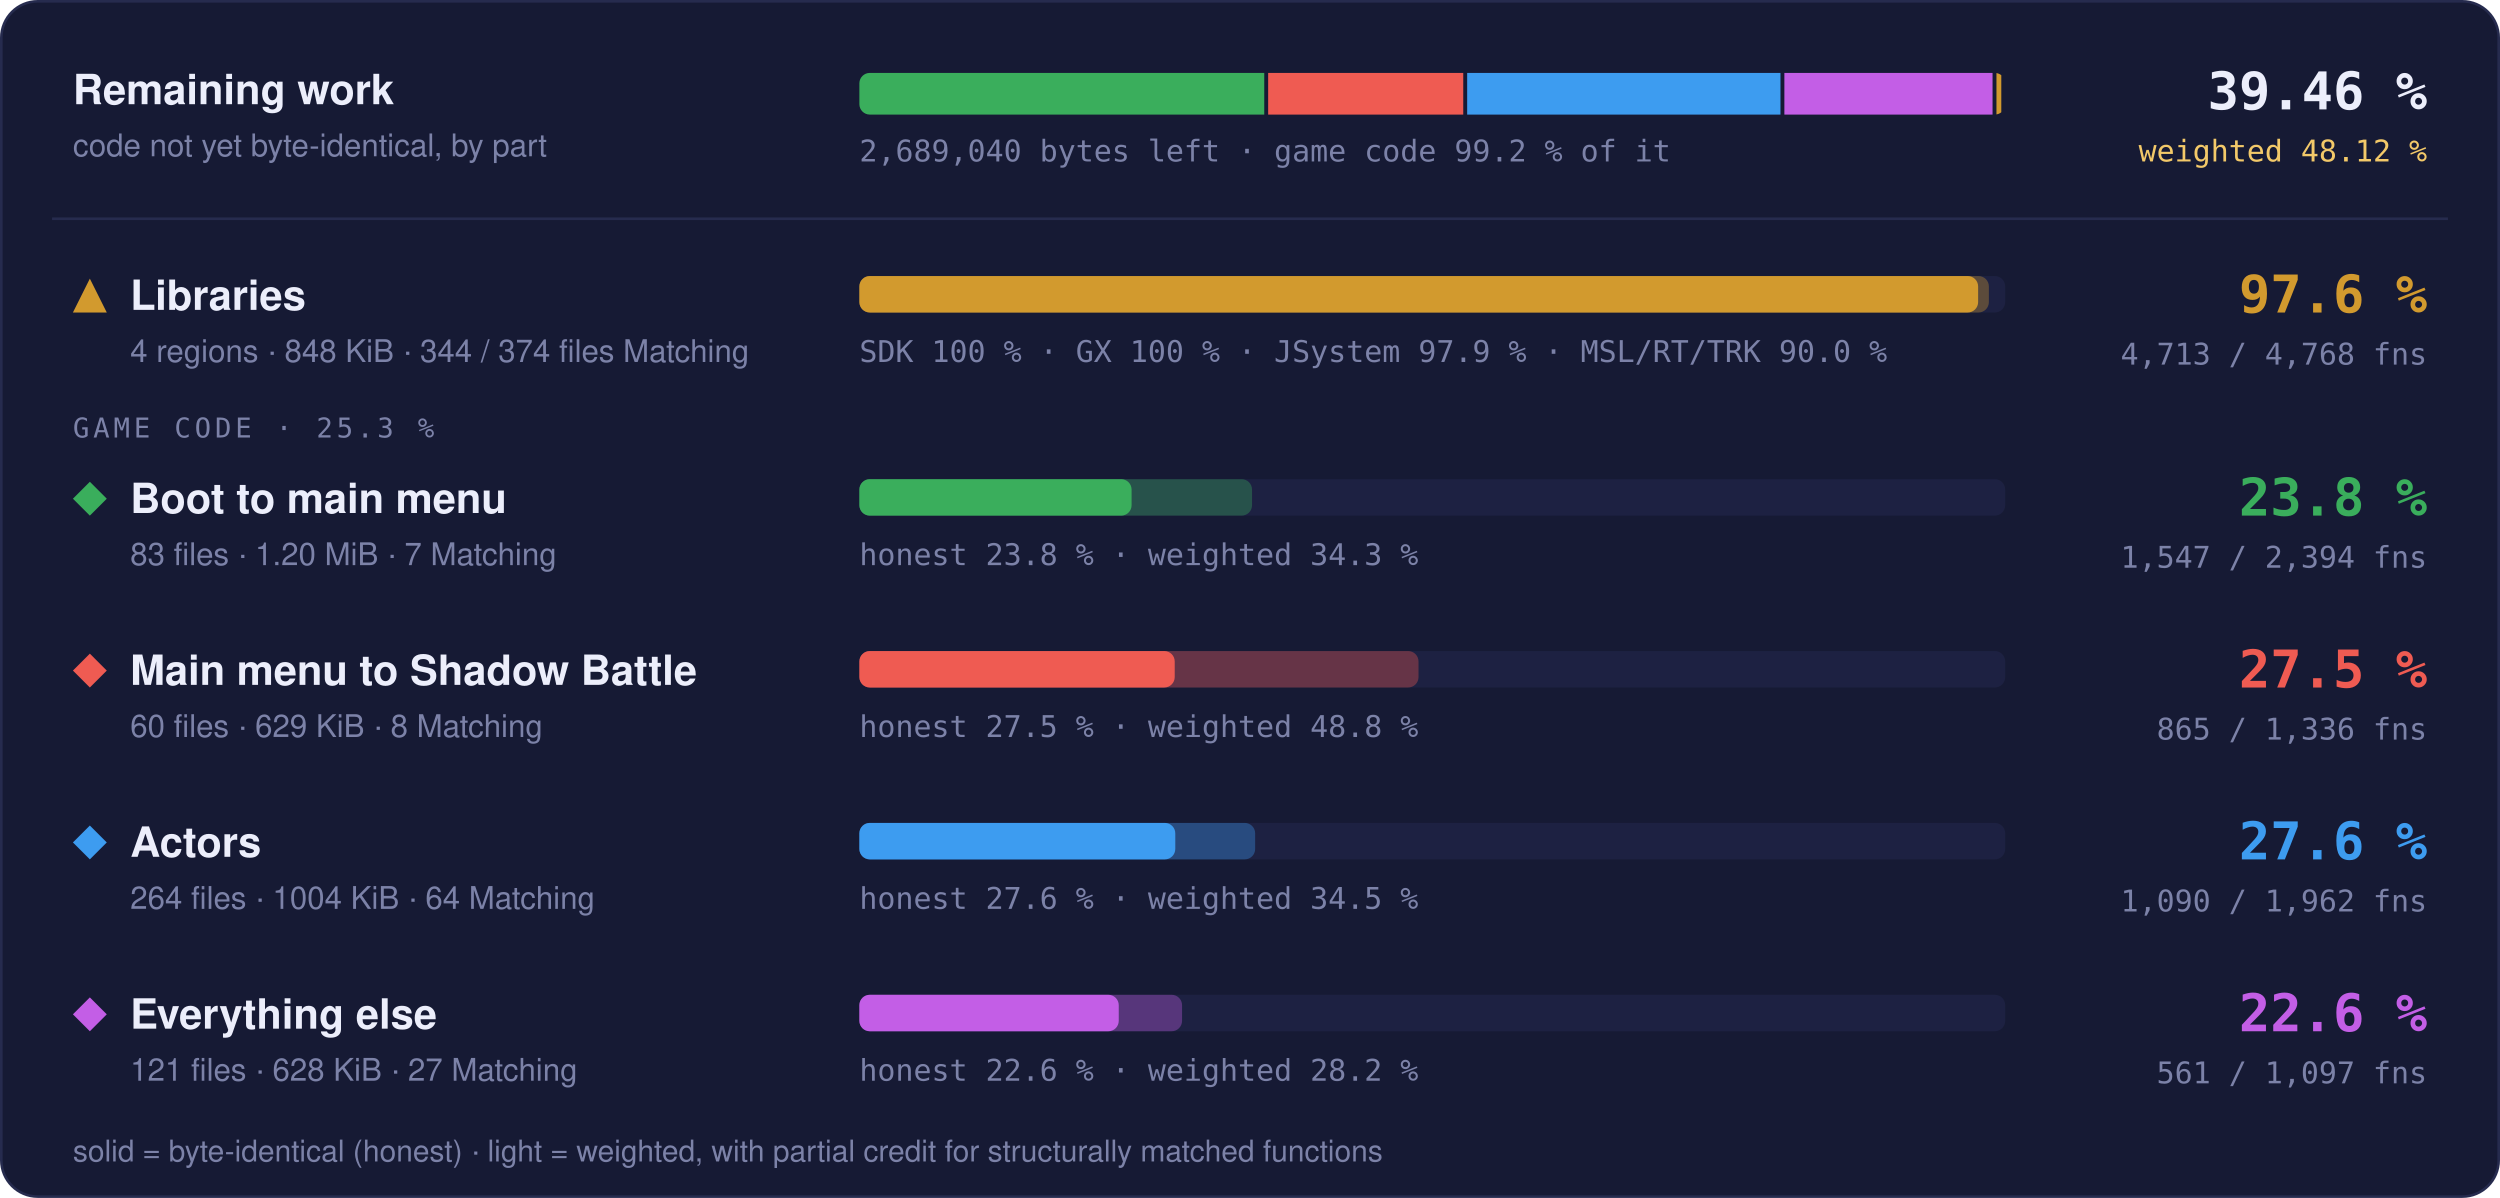
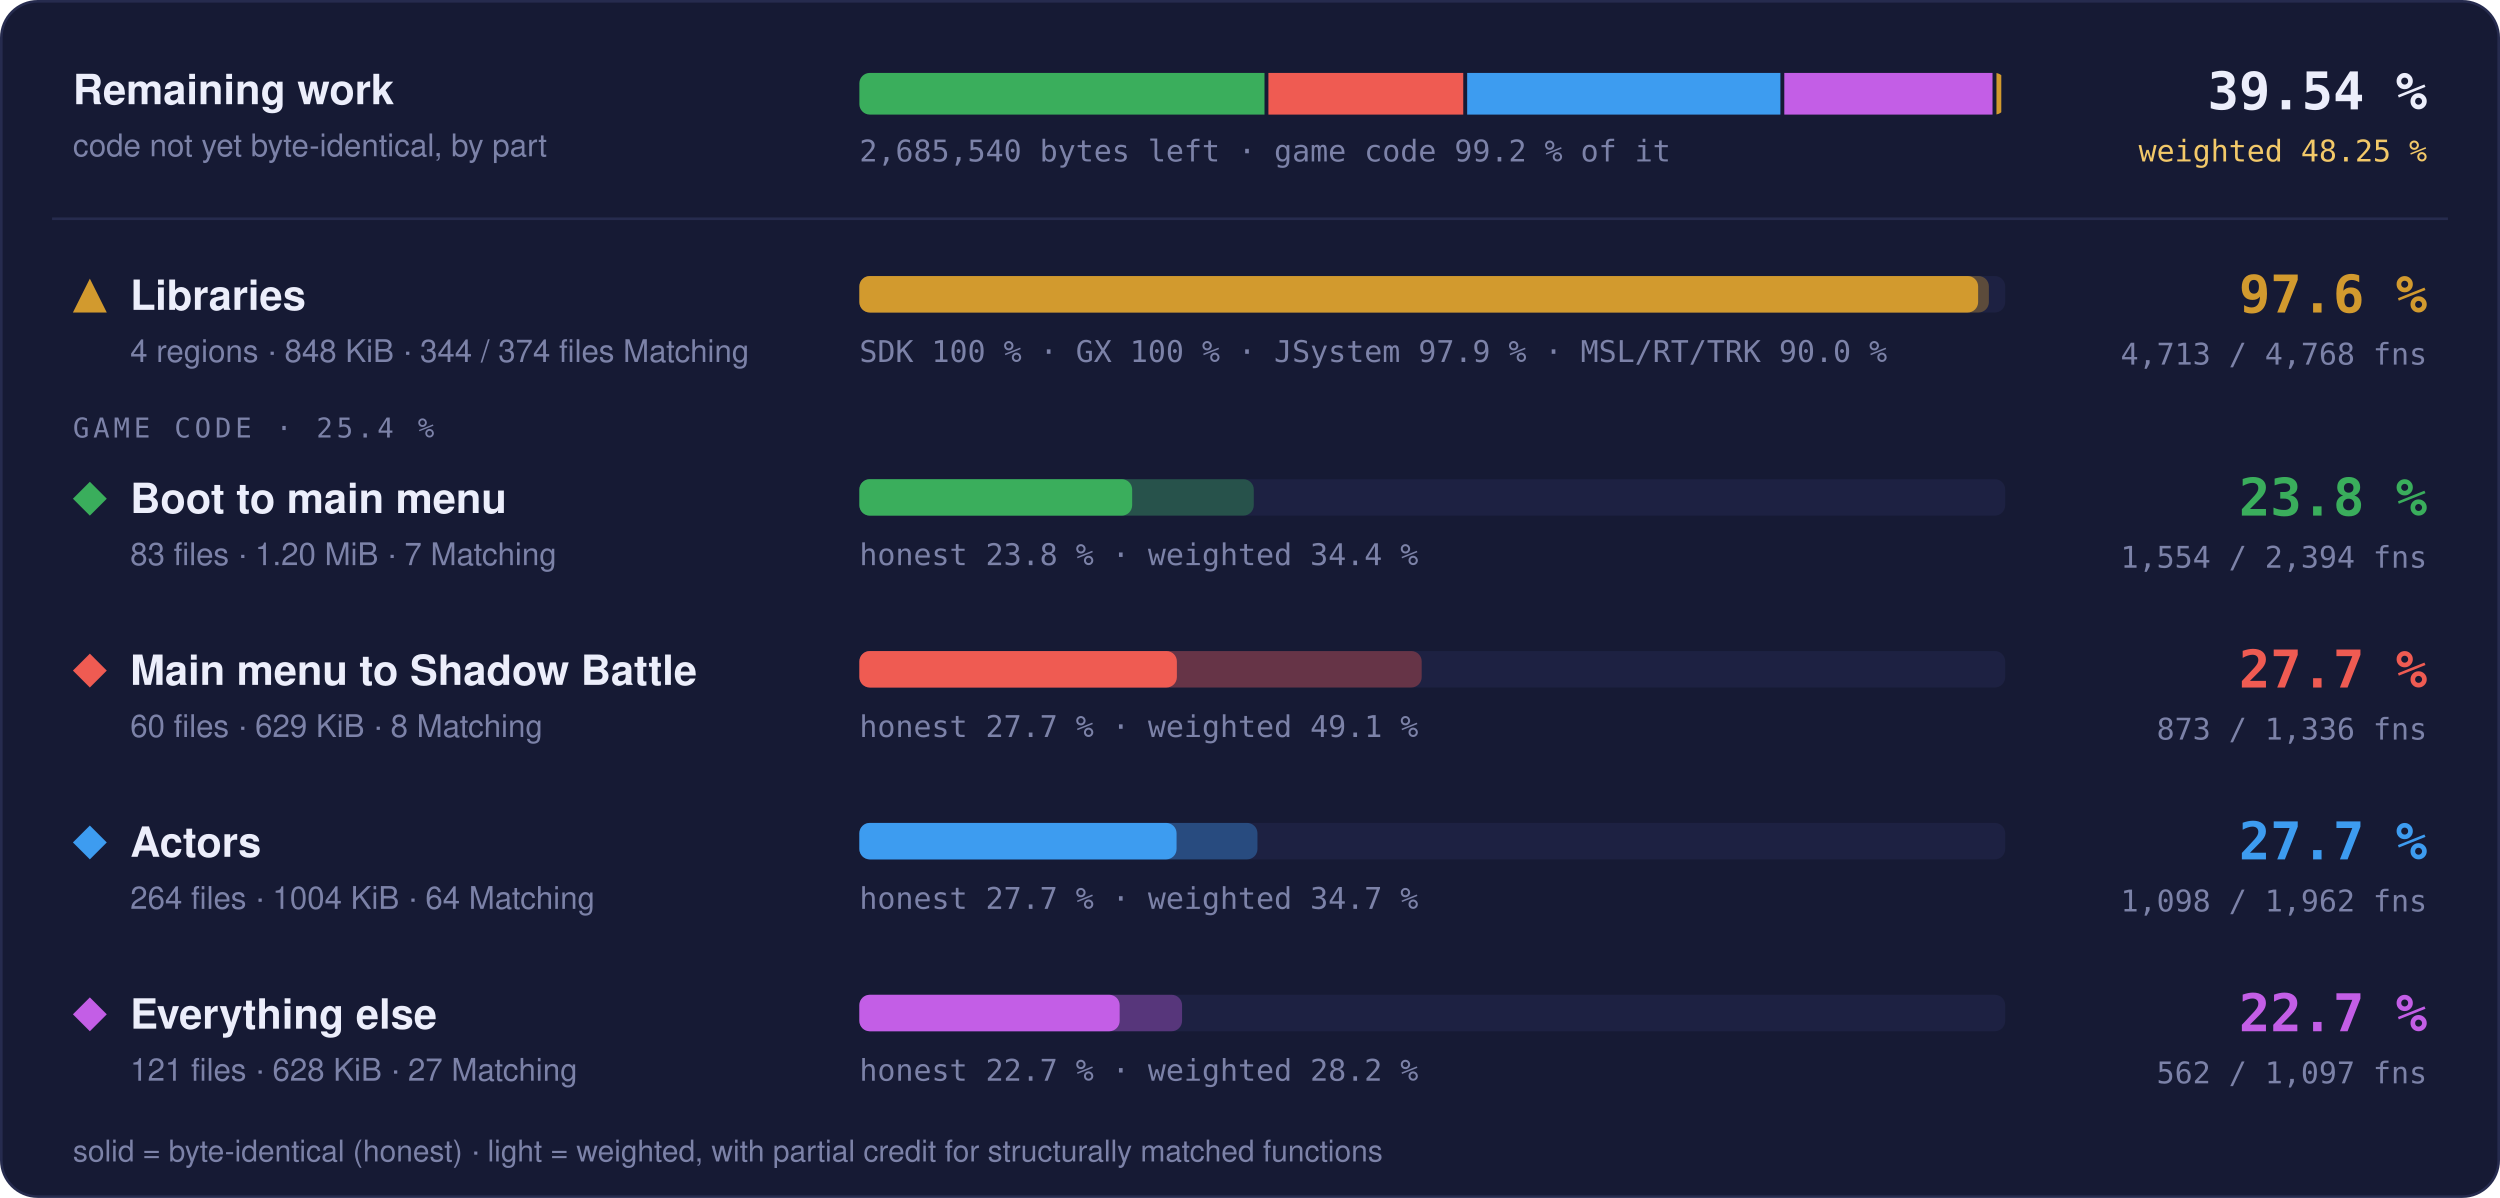
- <svg xmlns="http://www.w3.org/2000/svg" width="960" height="460" viewBox="0 0 960 460" role="img" aria-label="Progress overview: Libraries 97.6 % of code, 4713 of 4768 functions; Boot to main menu 23.8 % of code, 1547 of 2394 functions; Main menu to Shadow Battle 27.5 % of code, 865 of 1336 functions; Actors 27.6 % of code, 1090 of 1962 functions; Everything else 22.6 % of code, 561 of 1097 functions">
+ <svg xmlns="http://www.w3.org/2000/svg" width="960" height="460" viewBox="0 0 960 460" role="img" aria-label="Progress overview: Libraries 97.6 % of code, 4713 of 4768 functions; Boot to main menu 23.8 % of code, 1554 of 2394 functions; Main menu to Shadow Battle 27.7 % of code, 873 of 1336 functions; Actors 27.7 % of code, 1098 of 1962 functions; Everything else 22.7 % of code, 562 of 1097 functions">
  <style>text { font-family: -apple-system, BlinkMacSystemFont, 'Segoe UI', Helvetica, Arial, sans-serif; } .mono { font-family: ui-monospace, SFMono-Regular, 'SF Mono', Menlo, Consolas, monospace; } .grow { transform-box: fill-box; transform-origin: 0 50%; animation: grow 1.4s cubic-bezier(.2,.8,.2,1) both; } @keyframes grow { from { transform: scaleX(0); } } @media (prefers-reduced-motion: reduce) { * { animation: none !important; } }</style>
  <rect x="0.5" y="0.5" width="959" height="459" rx="14" fill="#161a34" stroke="#262b4e" />
  <text x="28" y="40" font-size="16" font-weight="700" fill="#eceefb">Remaining work</text>
  <text x="28" y="60" font-size="12" fill="#7c82a8">code not yet byte-identical, by part</text>
  <clipPath id="rw">
    <rect x="330" y="28" width="440" height="16" rx="4" />
  </clipPath>
  <g clip-path="url(#rw)">
-     <rect class="grow" x="330.00" y="28" width="155.47" height="16" fill="#3aae5c" />
-     <rect class="grow" x="486.97" y="28" width="74.92" height="16" fill="#ef5b52" />
-     <rect class="grow" x="563.39" y="28" width="120.31" height="16" fill="#3d9cf0" />
-     <rect class="grow" x="685.20" y="28" width="79.94" height="16" fill="#c35ee6" />
+     <rect class="grow" x="330.00" y="28" width="155.57" height="16" fill="#3aae5c" />
+     <rect class="grow" x="487.07" y="28" width="74.82" height="16" fill="#ef5b52" />
+     <rect class="grow" x="563.39" y="28" width="120.28" height="16" fill="#3d9cf0" />
+     <rect class="grow" x="685.17" y="28" width="79.96" height="16" fill="#c35ee6" />
    <rect class="grow" x="766.64" y="28" width="1.86" height="16" fill="#d29a2e" />
  </g>
-   <text x="330" y="62" class="mono" font-size="11.5" fill="#7c82a8">2,689,040 bytes left · game code 99.2 % of it</text>
-   <text x="932" y="42" text-anchor="end" class="mono" font-size="20" font-weight="700" fill="#eceefb">39.46 %</text>
-   <text x="932" y="62" text-anchor="end" class="mono" font-size="11.5" fill="#f3c969">weighted 48.12 %</text>
+   <text x="330" y="62" class="mono" font-size="11.5" fill="#7c82a8">2,685,540 bytes left · game code 99.2 % of it</text>
+   <text x="932" y="42" text-anchor="end" class="mono" font-size="20" font-weight="700" fill="#eceefb">39.54 %</text>
+   <text x="932" y="62" text-anchor="end" class="mono" font-size="11.5" fill="#f3c969">weighted 48.25 %</text>
  <line x1="20" x2="940" y1="84" y2="84" stroke="#262b4e" />
  <g fill="#d29a2e">
    <path d="M34.5 107L41 120L28 120Z" />
  </g>
  <text x="50" y="119" font-size="16" font-weight="700" fill="#eceefb">Libraries</text>
  <text x="50" y="139" font-size="12" fill="#7c82a8">4 regions · 848 KiB · 344 / 374 files Matching</text>
  <rect x="330" y="106" width="440" height="14" rx="4" fill="#1d2142" />
  <rect class="grow" style="animation-delay:0.0s" x="330" y="106" width="433.73" height="14" rx="4" fill="#d29a2e" fill-opacity="0.35" />
  <rect class="grow" style="animation-delay:0.0s" x="330" y="106" width="429.60" height="14" rx="4" fill="#d29a2e" />
  <text x="330" y="139" class="mono" font-size="11.5" fill="#7c82a8">SDK 100 % · GX 100 % · JSystem 97.9 % · MSL/RT/TRK 90.0 %</text>
  <text x="932" y="120" text-anchor="end" class="mono" font-size="20" font-weight="700" fill="#d29a2e">97.6 %</text>
  <text x="932" y="140" text-anchor="end" class="mono" font-size="11.5" fill="#7c82a8">4,713 / 4,768 fns</text>
-   <text x="28" y="168" class="mono" font-size="10.5" letter-spacing="0.14em" fill="#7c82a8">GAME CODE · 25.3 %</text>
+   <text x="28" y="168" class="mono" font-size="10.5" letter-spacing="0.14em" fill="#7c82a8">GAME CODE · 25.4 %</text>
  <g fill="#3aae5c">
    <path d="M34.5 185L41 191.5L34.5 198L28 191.5Z" />
  </g>
  <text x="50" y="197" font-size="16" font-weight="700" fill="#eceefb">Boot to main menu</text>
  <text x="50" y="217" font-size="12" fill="#7c82a8">83 files · 1.20 MiB · 7 Matching</text>
  <rect x="330" y="184" width="440" height="14" rx="4" fill="#1d2142" />
-   <rect class="grow" style="animation-delay:0.1s" x="330" y="184" width="150.78" height="14" rx="4" fill="#3aae5c" fill-opacity="0.35" />
-   <rect class="grow" style="animation-delay:0.1s" x="330" y="184" width="104.53" height="14" rx="4" fill="#3aae5c" />
-   <text x="330" y="217" class="mono" font-size="11.5" fill="#7c82a8">honest 23.8 % · weighted 34.3 %</text>
+   <rect class="grow" style="animation-delay:0.1s" x="330" y="184" width="151.45" height="14" rx="4" fill="#3aae5c" fill-opacity="0.35" />
+   <rect class="grow" style="animation-delay:0.1s" x="330" y="184" width="104.75" height="14" rx="4" fill="#3aae5c" />
+   <text x="330" y="217" class="mono" font-size="11.5" fill="#7c82a8">honest 23.8 % · weighted 34.4 %</text>
  <text x="932" y="198" text-anchor="end" class="mono" font-size="20" font-weight="700" fill="#3aae5c">23.8 %</text>
-   <text x="932" y="218" text-anchor="end" class="mono" font-size="11.5" fill="#7c82a8">1,547 / 2,394 fns</text>
+   <text x="932" y="218" text-anchor="end" class="mono" font-size="11.5" fill="#7c82a8">1,554 / 2,394 fns</text>
  <g fill="#ef5b52">
    <path d="M34.5 251L41 257.5L34.5 264L28 257.5Z" />
  </g>
  <text x="50" y="263" font-size="16" font-weight="700" fill="#eceefb">Main menu to Shadow Battle</text>
  <text x="50" y="283" font-size="12" fill="#7c82a8">60 files · 629 KiB · 8 Matching</text>
  <rect x="330" y="250" width="440" height="14" rx="4" fill="#1d2142" />
-   <rect class="grow" style="animation-delay:0.2s" x="330" y="250" width="214.71" height="14" rx="4" fill="#ef5b52" fill-opacity="0.35" />
-   <rect class="grow" style="animation-delay:0.2s" x="330" y="250" width="121.09" height="14" rx="4" fill="#ef5b52" />
-   <text x="330" y="283" class="mono" font-size="11.5" fill="#7c82a8">honest 27.5 % · weighted 48.8 %</text>
-   <text x="932" y="264" text-anchor="end" class="mono" font-size="20" font-weight="700" fill="#ef5b52">27.5 %</text>
-   <text x="932" y="284" text-anchor="end" class="mono" font-size="11.5" fill="#7c82a8">865 / 1,336 fns</text>
+   <rect class="grow" style="animation-delay:0.2s" x="330" y="250" width="215.93" height="14" rx="4" fill="#ef5b52" fill-opacity="0.35" />
+   <rect class="grow" style="animation-delay:0.2s" x="330" y="250" width="121.92" height="14" rx="4" fill="#ef5b52" />
+   <text x="330" y="283" class="mono" font-size="11.5" fill="#7c82a8">honest 27.7 % · weighted 49.1 %</text>
+   <text x="932" y="264" text-anchor="end" class="mono" font-size="20" font-weight="700" fill="#ef5b52">27.7 %</text>
+   <text x="932" y="284" text-anchor="end" class="mono" font-size="11.5" fill="#7c82a8">873 / 1,336 fns</text>
  <g fill="#3d9cf0">
    <path d="M34.5 317L41 323.5L34.5 330L28 323.5Z" />
  </g>
  <text x="50" y="329" font-size="16" font-weight="700" fill="#eceefb">Actors</text>
  <text x="50" y="349" font-size="12" fill="#7c82a8">264 files · 1004 KiB · 64 Matching</text>
  <rect x="330" y="316" width="440" height="14" rx="4" fill="#1d2142" />
-   <rect class="grow" style="animation-delay:0.3s" x="330" y="316" width="151.98" height="14" rx="4" fill="#3d9cf0" fill-opacity="0.35" />
-   <rect class="grow" style="animation-delay:0.3s" x="330" y="316" width="121.31" height="14" rx="4" fill="#3d9cf0" />
-   <text x="330" y="349" class="mono" font-size="11.5" fill="#7c82a8">honest 27.6 % · weighted 34.5 %</text>
-   <text x="932" y="330" text-anchor="end" class="mono" font-size="20" font-weight="700" fill="#3d9cf0">27.6 %</text>
-   <text x="932" y="350" text-anchor="end" class="mono" font-size="11.5" fill="#7c82a8">1,090 / 1,962 fns</text>
+   <rect class="grow" style="animation-delay:0.3s" x="330" y="316" width="152.86" height="14" rx="4" fill="#3d9cf0" fill-opacity="0.35" />
+   <rect class="grow" style="animation-delay:0.3s" x="330" y="316" width="121.80" height="14" rx="4" fill="#3d9cf0" />
+   <text x="330" y="349" class="mono" font-size="11.5" fill="#7c82a8">honest 27.7 % · weighted 34.7 %</text>
+   <text x="932" y="330" text-anchor="end" class="mono" font-size="20" font-weight="700" fill="#3d9cf0">27.7 %</text>
+   <text x="932" y="350" text-anchor="end" class="mono" font-size="11.5" fill="#7c82a8">1,098 / 1,962 fns</text>
  <g fill="#c35ee6">
    <path d="M34.5 383L41 389.5L34.5 396L28 389.5Z" />
  </g>
  <text x="50" y="395" font-size="16" font-weight="700" fill="#eceefb">Everything else</text>
  <text x="50" y="415" font-size="12" fill="#7c82a8">121 files · 628 KiB · 27 Matching</text>
  <rect x="330" y="382" width="440" height="14" rx="4" fill="#1d2142" />
  <rect class="grow" style="animation-delay:0.4s" x="330" y="382" width="123.91" height="14" rx="4" fill="#c35ee6" fill-opacity="0.35" />
-   <rect class="grow" style="animation-delay:0.4s" x="330" y="382" width="99.60" height="14" rx="4" fill="#c35ee6" />
-   <text x="330" y="415" class="mono" font-size="11.5" fill="#7c82a8">honest 22.6 % · weighted 28.2 %</text>
-   <text x="932" y="396" text-anchor="end" class="mono" font-size="20" font-weight="700" fill="#c35ee6">22.6 %</text>
-   <text x="932" y="416" text-anchor="end" class="mono" font-size="11.5" fill="#7c82a8">561 / 1,097 fns</text>
+   <rect class="grow" style="animation-delay:0.4s" x="330" y="382" width="99.95" height="14" rx="4" fill="#c35ee6" />
+   <text x="330" y="415" class="mono" font-size="11.5" fill="#7c82a8">honest 22.7 % · weighted 28.2 %</text>
+   <text x="932" y="396" text-anchor="end" class="mono" font-size="20" font-weight="700" fill="#c35ee6">22.7 %</text>
+   <text x="932" y="416" text-anchor="end" class="mono" font-size="11.5" fill="#7c82a8">562 / 1,097 fns</text>
  <text x="28" y="446" font-size="11.5" fill="#7c82a8">solid = byte-identical (honest) · light = weighted, with partial credit for structurally matched functions</text>
</svg>
